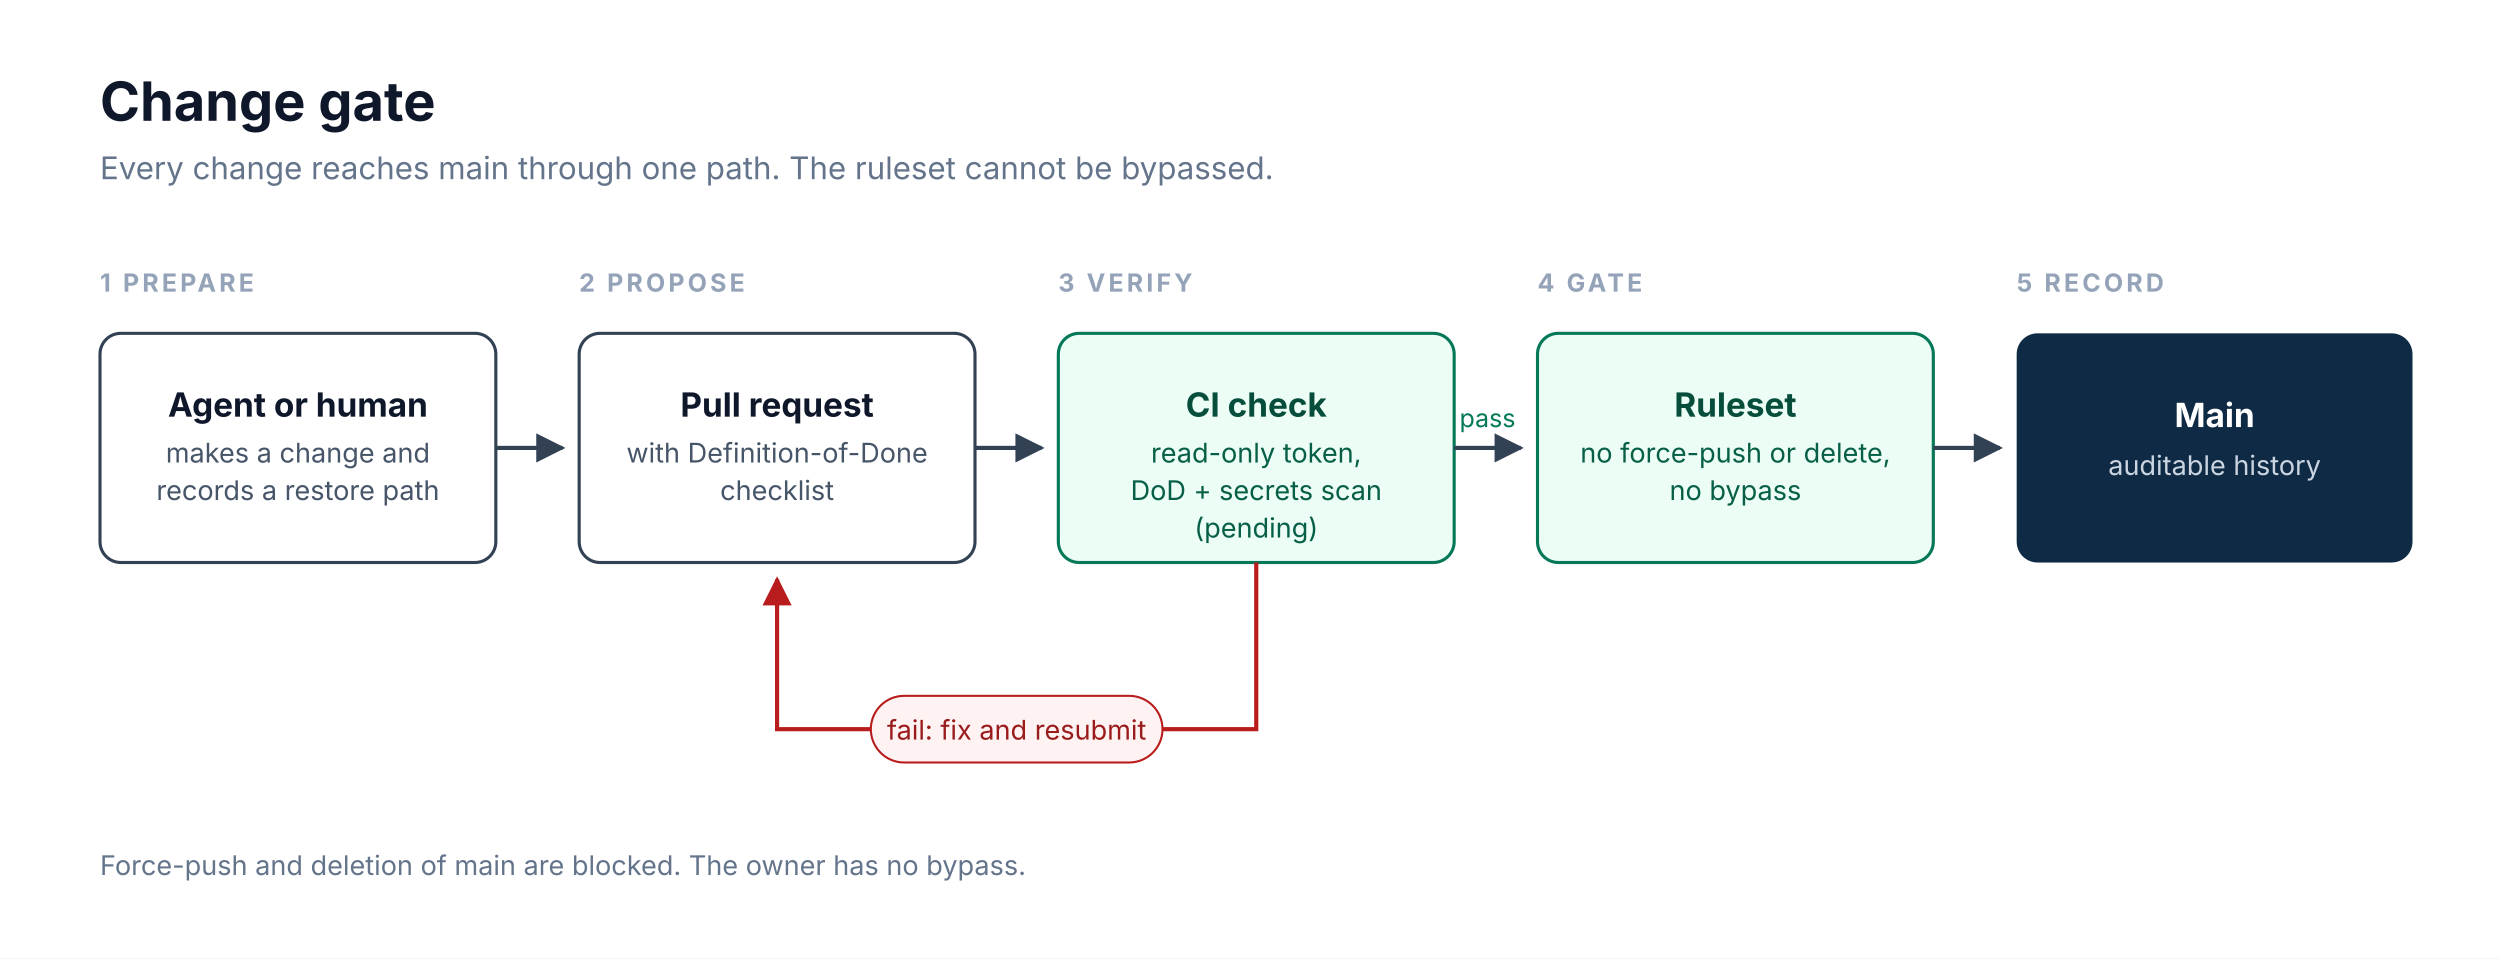
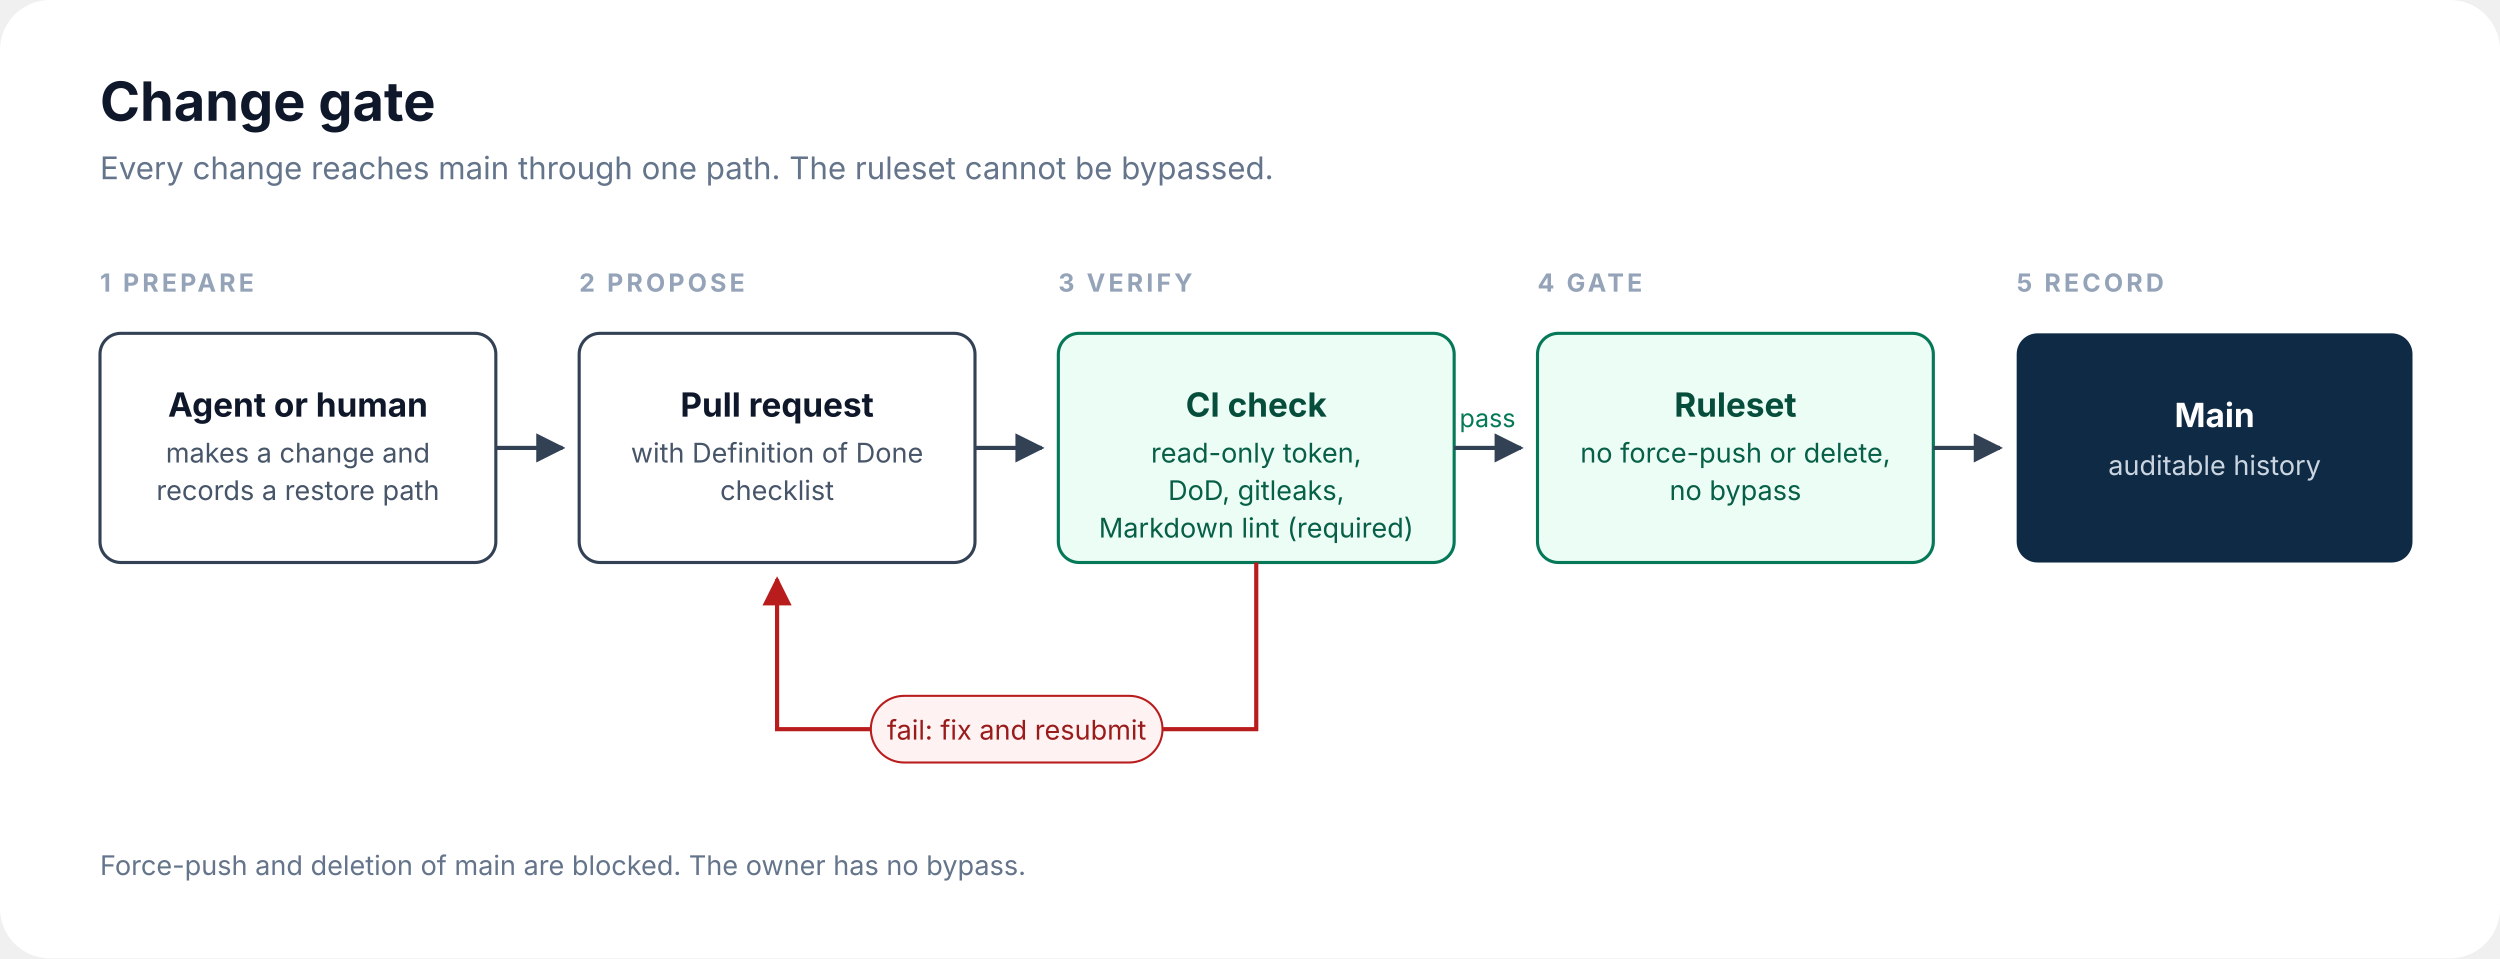
<svg xmlns="http://www.w3.org/2000/svg" width="1200" height="460" viewBox="0 0 1200 460" font-family="Inter, 'Helvetica Neue', Arial, sans-serif">
  <defs>
    <marker id="a" viewBox="0 0 10 10" refX="9" refY="5" markerWidth="7" markerHeight="7" orient="auto">
      <path d="M0,0 L10,5 L0,10 z" fill="#334155" />
    </marker>
    <marker id="r" viewBox="0 0 10 10" refX="9" refY="5" markerWidth="7" markerHeight="7" orient="auto">
      <path d="M0,0 L10,5 L0,10 z" fill="#B91C1C" />
    </marker>
  </defs>
-   <rect width="1200" height="460" fill="#FFFFFF" />
+   <rect width="1200" height="460" rx="24" fill="#FFFFFF" />
  <text x="48" y="58" font-size="26" font-weight="700" fill="#0F172A">Change gate</text>
  <text x="48" y="86" font-size="15" fill="#64748B">Every change reaches main through one path. The ruleset cannot be bypassed.</text>
  <g font-size="12" font-weight="700" fill="#94A3B8" letter-spacing="1.5">
    <text x="48" y="140">1  PREPARE</text>
    <text x="278" y="140">2  PROPOSE</text>
    <text x="508" y="140">3  VERIFY</text>
    <text x="738" y="140">4  GATE</text>
    <text x="968" y="140">5  RECORD</text>
  </g>
  <rect x="48" y="160" width="190" height="110" rx="10" fill="#FFFFFF" stroke="#334155" stroke-width="1.5" />
  <text x="143" y="200" font-size="16" font-weight="700" fill="#0F172A" text-anchor="middle">Agent or human</text>
  <text x="143" y="222" font-size="13" fill="#475569" text-anchor="middle">makes a change and</text>
  <text x="143" y="240" font-size="13" fill="#475569" text-anchor="middle">records a restore path</text>
  <rect x="278" y="160" width="190" height="110" rx="10" fill="#FFFFFF" stroke="#334155" stroke-width="1.5" />
  <text x="373" y="200" font-size="16" font-weight="700" fill="#0F172A" text-anchor="middle">Pull request</text>
-   <text x="373" y="222" font-size="13" fill="#475569" text-anchor="middle">with Definition-of-Done</text>
+   <text x="373" y="222" font-size="13" fill="#475569" text-anchor="middle">with Definition of Done</text>
  <text x="373" y="240" font-size="13" fill="#475569" text-anchor="middle">checklist</text>
  <rect x="508" y="160" width="190" height="110" rx="10" fill="#ECFDF5" stroke="#047857" stroke-width="1.5" />
  <text x="603" y="200" font-size="16" font-weight="700" fill="#064E3B" text-anchor="middle">CI check</text>
  <text x="603" y="222" font-size="13" fill="#065F46" text-anchor="middle">read-only token,</text>
-   <text x="603" y="240" font-size="13" fill="#065F46" text-anchor="middle">DoD + secrets scan</text>
-   <text x="603" y="258" font-size="13" fill="#065F46" text-anchor="middle">(pending)</text>
+   <text x="603" y="240" font-size="13" fill="#065F46" text-anchor="middle">DoD, gitleaks,</text>
+   <text x="603" y="258" font-size="13" fill="#065F46" text-anchor="middle">Markdown lint (required)</text>
  <rect x="738" y="160" width="190" height="110" rx="10" fill="#ECFDF5" stroke="#047857" stroke-width="1.5" />
  <text x="833" y="200" font-size="16" font-weight="700" fill="#064E3B" text-anchor="middle">Ruleset</text>
  <text x="833" y="222" font-size="13" fill="#065F46" text-anchor="middle">no force-push or delete,</text>
  <text x="833" y="240" font-size="13" fill="#065F46" text-anchor="middle">no bypass</text>
  <rect x="968" y="160" width="190" height="110" rx="10" fill="#0F2A44" />
  <text x="1063" y="205" font-size="16" font-weight="700" fill="#FFFFFF" text-anchor="middle">Main</text>
  <text x="1063" y="228" font-size="13" fill="#CBD5E1" text-anchor="middle">auditable history</text>
  <path d="M238,215 H270" stroke="#334155" stroke-width="2" marker-end="url(#a)" />
  <path d="M468,215 H500" stroke="#334155" stroke-width="2" marker-end="url(#a)" />
  <path d="M698,215 H730" stroke="#334155" stroke-width="2" marker-end="url(#a)" />
  <text x="714" y="205" font-size="12" fill="#047857" text-anchor="middle">pass</text>
  <path d="M928,215 H960" stroke="#334155" stroke-width="2" marker-end="url(#a)" />
  <path d="M603,270 V350 H373 V278" stroke="#B91C1C" stroke-width="2" fill="none" marker-end="url(#r)" />
  <rect x="418" y="334" width="140" height="32" rx="16" fill="#FEF2F2" stroke="#B91C1C" />
  <text x="488" y="355" font-size="13" fill="#991B1B" text-anchor="middle">fail: fix and resubmit</text>
  <text x="48" y="420" font-size="13" fill="#64748B">Force-push and deletion of main are blocked. The owner has no bypass.</text>
</svg>
